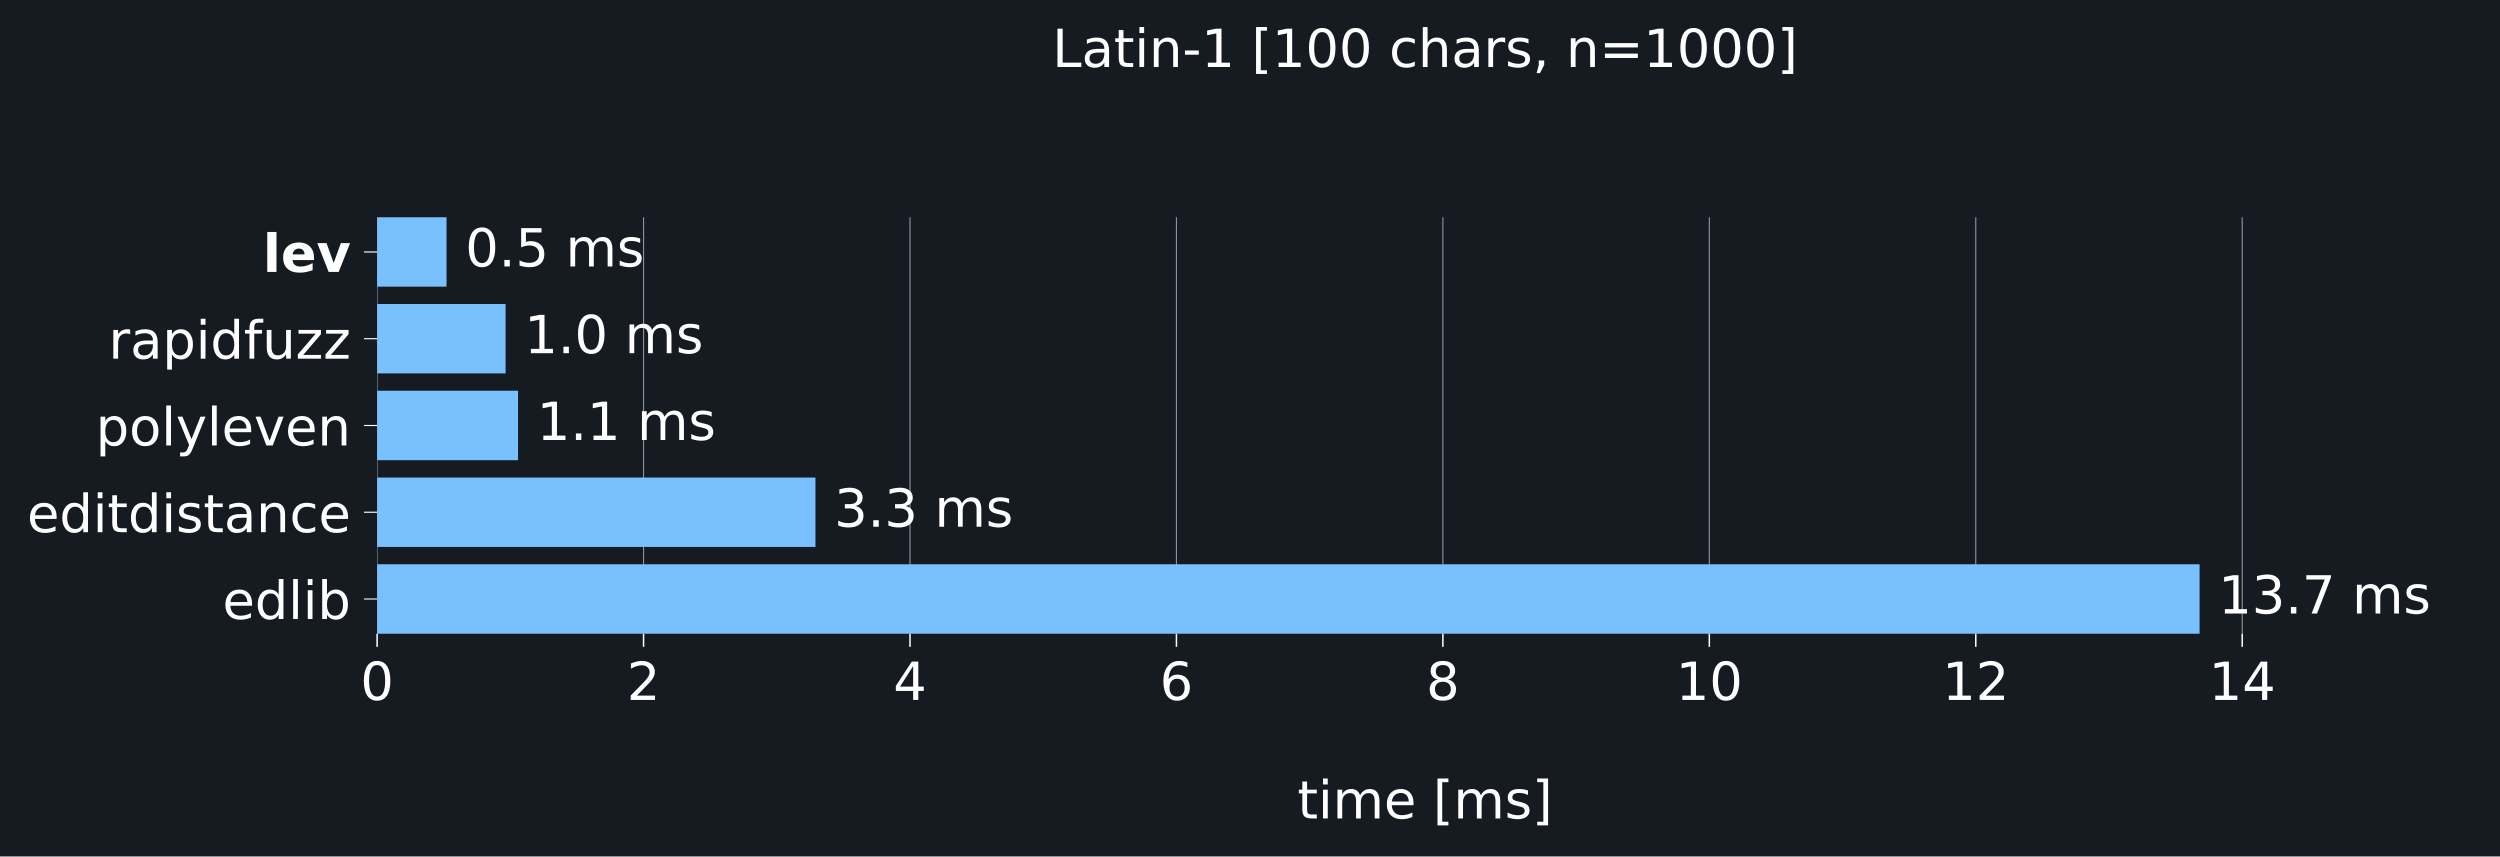
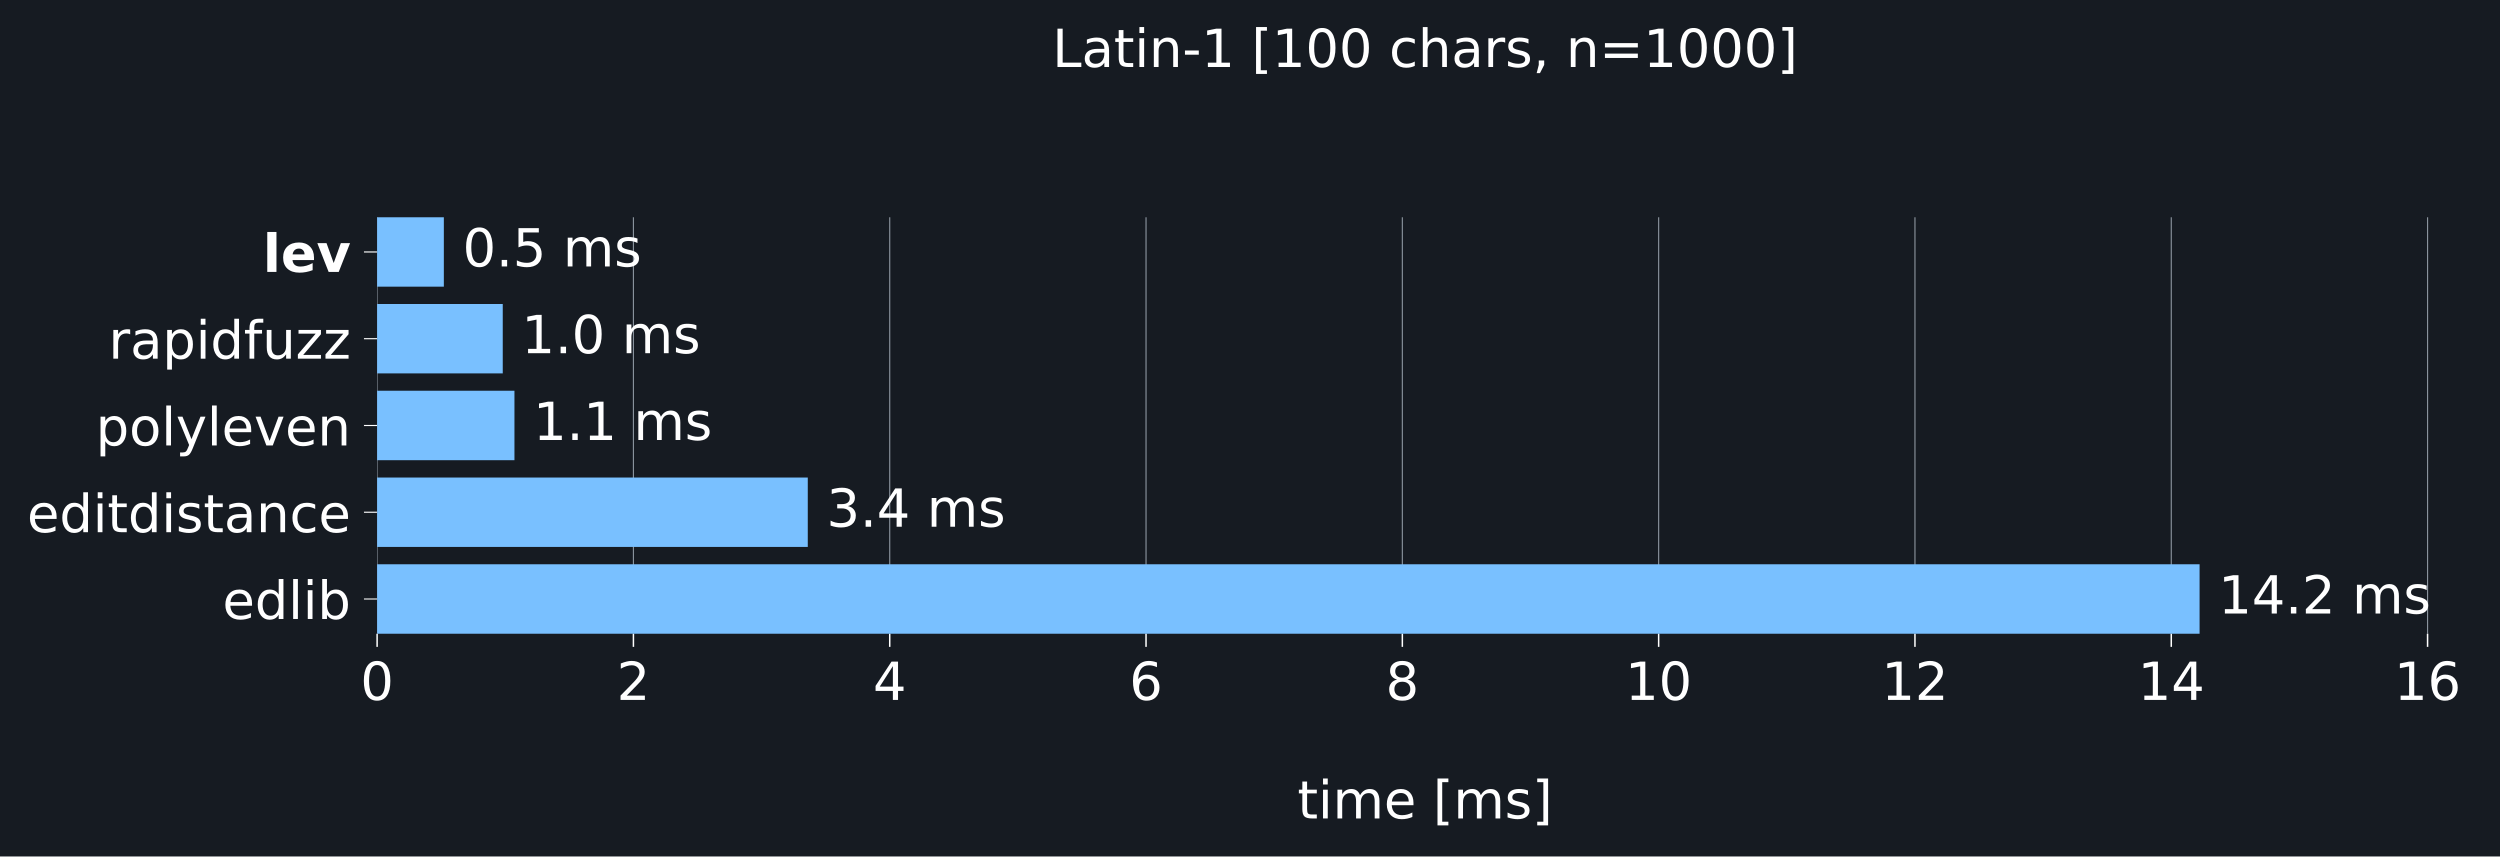
<svg xmlns="http://www.w3.org/2000/svg" xmlns:xlink="http://www.w3.org/1999/xlink" width="665.603pt" height="228.017pt" viewBox="0 0 665.603 228.017" version="1.1">
  <defs>
    <style type="text/css">*{stroke-linejoin: round; stroke-linecap: butt}</style>
  </defs>
  <g id="figure_1">
    <g id="patch_1">
      <path d="M 0 228.017 L 665.603 228.017 L 665.603 0 L 0 0 z " style="fill: #161b22" />
    </g>
    <g id="axes_1">
      <g id="patch_2">
        <path d="M 100.403 168.718 L 658.403 168.718 L 658.403 57.838 L 100.403 57.838 z " style="fill: #161b22" />
      </g>
      <g id="matplotlib.axis_1">
        <g id="xtick_1">
          <g id="line2d_1">
-             <path d="M 100.403 168.718 L 100.403 57.838 " clip-path="url(#pfae71fc69d)" style="fill: none; stroke: #8b949e; stroke-width: 0.3; stroke-linecap: square" />
+             <path d="M 100.403 168.718 L 100.403 57.838 " clip-path="url(#pf25f3cc713)" style="fill: none; stroke: #8b949e; stroke-width: 0.3; stroke-linecap: square" />
          </g>
          <g id="line2d_2">
            <defs>
-               <path id="me606b68a7f" d="M 0 0 L 0 3.5 " style="stroke: #ffffff; stroke-width: 0.4" />
+               <path id="m2eaf5f90ee" d="M 0 0 L 0 3.5 " style="stroke: #ffffff; stroke-width: 0.4" />
            </defs>
            <g>
-               <use xlink:href="#me606b68a7f" x="100.403" y="168.718" style="fill: #ffffff; stroke: #ffffff; stroke-width: 0.4" />
+               <use xlink:href="#m2eaf5f90ee" x="100.403" y="168.718" style="fill: #ffffff; stroke: #ffffff; stroke-width: 0.4" />
            </g>
          </g>
          <g id="text_1">
            <g style="fill: #ffffff" transform="translate(95.94906 186.3556) scale(0.14 -0.14)">
              <defs>
                <path id="DejaVuSans-30" d="M 2034 4250 Q 1547 4250 1301 3770 Q 1056 3291 1056 2328 Q 1056 1369 1301 889 Q 1547 409 2034 409 Q 2525 409 2770 889 Q 3016 1369 3016 2328 Q 3016 3291 2770 3770 Q 2525 4250 2034 4250 z M 2034 4750 Q 2819 4750 3233 4129 Q 3647 3509 3647 2328 Q 3647 1150 3233 529 Q 2819 -91 2034 -91 Q 1250 -91 836 529 Q 422 1150 422 2328 Q 422 3509 836 4129 Q 1250 4750 2034 4750 z " transform="scale(0.015625)" />
              </defs>
              <use xlink:href="#DejaVuSans-30" />
            </g>
          </g>
        </g>
        <g id="xtick_2">
          <g id="line2d_3">
-             <path d="M 171.341 168.718 L 171.341 57.838 " clip-path="url(#pfae71fc69d)" style="fill: none; stroke: #8b949e; stroke-width: 0.3; stroke-linecap: square" />
+             <path d="M 168.642 168.718 L 168.642 57.838 " clip-path="url(#pf25f3cc713)" style="fill: none; stroke: #8b949e; stroke-width: 0.3; stroke-linecap: square" />
          </g>
          <g id="line2d_4">
            <g>
-               <use xlink:href="#me606b68a7f" x="171.341" y="168.718" style="fill: #ffffff; stroke: #ffffff; stroke-width: 0.4" />
+               <use xlink:href="#m2eaf5f90ee" x="168.642" y="168.718" style="fill: #ffffff; stroke: #ffffff; stroke-width: 0.4" />
            </g>
          </g>
          <g id="text_2">
-             <g style="fill: #ffffff" transform="translate(166.8871 186.3556) scale(0.14 -0.14)">
+             <g style="fill: #ffffff" transform="translate(164.1886 186.3556) scale(0.14 -0.14)">
              <defs>
                <path id="DejaVuSans-32" d="M 1228 531 L 3431 531 L 3431 0 L 469 0 L 469 531 Q 828 903 1448 1529 Q 2069 2156 2228 2338 Q 2531 2678 2651 2914 Q 2772 3150 2772 3378 Q 2772 3750 2511 3984 Q 2250 4219 1831 4219 Q 1534 4219 1204 4116 Q 875 4013 500 3803 L 500 4441 Q 881 4594 1212 4672 Q 1544 4750 1819 4750 Q 2544 4750 2975 4387 Q 3406 4025 3406 3419 Q 3406 3131 3298 2873 Q 3191 2616 2906 2266 Q 2828 2175 2409 1742 Q 1991 1309 1228 531 z " transform="scale(0.015625)" />
              </defs>
              <use xlink:href="#DejaVuSans-32" />
            </g>
          </g>
        </g>
        <g id="xtick_3">
          <g id="line2d_5">
-             <path d="M 242.279 168.718 L 242.279 57.838 " clip-path="url(#pfae71fc69d)" style="fill: none; stroke: #8b949e; stroke-width: 0.3; stroke-linecap: square" />
+             <path d="M 236.882 168.718 L 236.882 57.838 " clip-path="url(#pf25f3cc713)" style="fill: none; stroke: #8b949e; stroke-width: 0.3; stroke-linecap: square" />
          </g>
          <g id="line2d_6">
            <g>
-               <use xlink:href="#me606b68a7f" x="242.279" y="168.718" style="fill: #ffffff; stroke: #ffffff; stroke-width: 0.4" />
+               <use xlink:href="#m2eaf5f90ee" x="236.882" y="168.718" style="fill: #ffffff; stroke: #ffffff; stroke-width: 0.4" />
            </g>
          </g>
          <g id="text_3">
-             <g style="fill: #ffffff" transform="translate(237.8251 186.3556) scale(0.14 -0.14)">
+             <g style="fill: #ffffff" transform="translate(232.4282 186.3556) scale(0.14 -0.14)">
              <defs>
                <path id="DejaVuSans-34" d="M 2419 4116 L 825 1625 L 2419 1625 L 2419 4116 z M 2253 4666 L 3047 4666 L 3047 1625 L 3713 1625 L 3713 1100 L 3047 1100 L 3047 0 L 2419 0 L 2419 1100 L 313 1100 L 313 1709 L 2253 4666 z " transform="scale(0.015625)" />
              </defs>
              <use xlink:href="#DejaVuSans-34" />
            </g>
          </g>
        </g>
        <g id="xtick_4">
          <g id="line2d_7">
-             <path d="M 313.217 168.718 L 313.217 57.838 " clip-path="url(#pfae71fc69d)" style="fill: none; stroke: #8b949e; stroke-width: 0.3; stroke-linecap: square" />
+             <path d="M 305.121 168.718 L 305.121 57.838 " clip-path="url(#pf25f3cc713)" style="fill: none; stroke: #8b949e; stroke-width: 0.3; stroke-linecap: square" />
          </g>
          <g id="line2d_8">
            <g>
-               <use xlink:href="#me606b68a7f" x="313.217" y="168.718" style="fill: #ffffff; stroke: #ffffff; stroke-width: 0.4" />
+               <use xlink:href="#m2eaf5f90ee" x="305.121" y="168.718" style="fill: #ffffff; stroke: #ffffff; stroke-width: 0.4" />
            </g>
          </g>
          <g id="text_4">
-             <g style="fill: #ffffff" transform="translate(308.7631 186.3556) scale(0.14 -0.14)">
+             <g style="fill: #ffffff" transform="translate(300.6677 186.3556) scale(0.14 -0.14)">
              <defs>
                <path id="DejaVuSans-36" d="M 2113 2584 Q 1688 2584 1439 2293 Q 1191 2003 1191 1497 Q 1191 994 1439 701 Q 1688 409 2113 409 Q 2538 409 2786 701 Q 3034 994 3034 1497 Q 3034 2003 2786 2293 Q 2538 2584 2113 2584 z M 3366 4563 L 3366 3988 Q 3128 4100 2886 4159 Q 2644 4219 2406 4219 Q 1781 4219 1451 3797 Q 1122 3375 1075 2522 Q 1259 2794 1537 2939 Q 1816 3084 2150 3084 Q 2853 3084 3261 2657 Q 3669 2231 3669 1497 Q 3669 778 3244 343 Q 2819 -91 2113 -91 Q 1303 -91 875 529 Q 447 1150 447 2328 Q 447 3434 972 4092 Q 1497 4750 2381 4750 Q 2619 4750 2861 4703 Q 3103 4656 3366 4563 z " transform="scale(0.015625)" />
              </defs>
              <use xlink:href="#DejaVuSans-36" />
            </g>
          </g>
        </g>
        <g id="xtick_5">
          <g id="line2d_9">
-             <path d="M 384.155 168.718 L 384.155 57.838 " clip-path="url(#pfae71fc69d)" style="fill: none; stroke: #8b949e; stroke-width: 0.3; stroke-linecap: square" />
+             <path d="M 373.361 168.718 L 373.361 57.838 " clip-path="url(#pf25f3cc713)" style="fill: none; stroke: #8b949e; stroke-width: 0.3; stroke-linecap: square" />
          </g>
          <g id="line2d_10">
            <g>
-               <use xlink:href="#me606b68a7f" x="384.155" y="168.718" style="fill: #ffffff; stroke: #ffffff; stroke-width: 0.4" />
+               <use xlink:href="#m2eaf5f90ee" x="373.361" y="168.718" style="fill: #ffffff; stroke: #ffffff; stroke-width: 0.4" />
            </g>
          </g>
          <g id="text_5">
-             <g style="fill: #ffffff" transform="translate(379.7011 186.3556) scale(0.14 -0.14)">
+             <g style="fill: #ffffff" transform="translate(368.9073 186.3556) scale(0.14 -0.14)">
              <defs>
                <path id="DejaVuSans-38" d="M 2034 2216 Q 1584 2216 1326 1975 Q 1069 1734 1069 1313 Q 1069 891 1326 650 Q 1584 409 2034 409 Q 2484 409 2743 651 Q 3003 894 3003 1313 Q 3003 1734 2745 1975 Q 2488 2216 2034 2216 z M 1403 2484 Q 997 2584 770 2862 Q 544 3141 544 3541 Q 544 4100 942 4425 Q 1341 4750 2034 4750 Q 2731 4750 3128 4425 Q 3525 4100 3525 3541 Q 3525 3141 3298 2862 Q 3072 2584 2669 2484 Q 3125 2378 3379 2068 Q 3634 1759 3634 1313 Q 3634 634 3220 271 Q 2806 -91 2034 -91 Q 1263 -91 848 271 Q 434 634 434 1313 Q 434 1759 690 2068 Q 947 2378 1403 2484 z M 1172 3481 Q 1172 3119 1398 2916 Q 1625 2713 2034 2713 Q 2441 2713 2670 2916 Q 2900 3119 2900 3481 Q 2900 3844 2670 4047 Q 2441 4250 2034 4250 Q 1625 4250 1398 4047 Q 1172 3844 1172 3481 z " transform="scale(0.015625)" />
              </defs>
              <use xlink:href="#DejaVuSans-38" />
            </g>
          </g>
        </g>
        <g id="xtick_6">
          <g id="line2d_11">
-             <path d="M 455.093 168.718 L 455.093 57.838 " clip-path="url(#pfae71fc69d)" style="fill: none; stroke: #8b949e; stroke-width: 0.3; stroke-linecap: square" />
+             <path d="M 441.601 168.718 L 441.601 57.838 " clip-path="url(#pf25f3cc713)" style="fill: none; stroke: #8b949e; stroke-width: 0.3; stroke-linecap: square" />
          </g>
          <g id="line2d_12">
            <g>
-               <use xlink:href="#me606b68a7f" x="455.093" y="168.718" style="fill: #ffffff; stroke: #ffffff; stroke-width: 0.4" />
+               <use xlink:href="#m2eaf5f90ee" x="441.601" y="168.718" style="fill: #ffffff; stroke: #ffffff; stroke-width: 0.4" />
            </g>
          </g>
          <g id="text_6">
-             <g style="fill: #ffffff" transform="translate(446.1853 186.3556) scale(0.14 -0.14)">
+             <g style="fill: #ffffff" transform="translate(432.6931 186.3556) scale(0.14 -0.14)">
              <defs>
                <path id="DejaVuSans-31" d="M 794 531 L 1825 531 L 1825 4091 L 703 3866 L 703 4441 L 1819 4666 L 2450 4666 L 2450 531 L 3481 531 L 3481 0 L 794 0 L 794 531 z " transform="scale(0.015625)" />
              </defs>
              <use xlink:href="#DejaVuSans-31" />
              <use xlink:href="#DejaVuSans-30" transform="translate(63.62305 0)" />
            </g>
          </g>
        </g>
        <g id="xtick_7">
          <g id="line2d_13">
-             <path d="M 526.031 168.718 L 526.031 57.838 " clip-path="url(#pfae71fc69d)" style="fill: none; stroke: #8b949e; stroke-width: 0.3; stroke-linecap: square" />
+             <path d="M 509.84 168.718 L 509.84 57.838 " clip-path="url(#pf25f3cc713)" style="fill: none; stroke: #8b949e; stroke-width: 0.3; stroke-linecap: square" />
          </g>
          <g id="line2d_14">
            <g>
-               <use xlink:href="#me606b68a7f" x="526.031" y="168.718" style="fill: #ffffff; stroke: #ffffff; stroke-width: 0.4" />
+               <use xlink:href="#m2eaf5f90ee" x="509.84" y="168.718" style="fill: #ffffff; stroke: #ffffff; stroke-width: 0.4" />
            </g>
          </g>
          <g id="text_7">
-             <g style="fill: #ffffff" transform="translate(517.1233 186.3556) scale(0.14 -0.14)">
+             <g style="fill: #ffffff" transform="translate(500.9327 186.3556) scale(0.14 -0.14)">
              <use xlink:href="#DejaVuSans-31" />
              <use xlink:href="#DejaVuSans-32" transform="translate(63.62305 0)" />
            </g>
          </g>
        </g>
        <g id="xtick_8">
          <g id="line2d_15">
-             <path d="M 596.969 168.718 L 596.969 57.838 " clip-path="url(#pfae71fc69d)" style="fill: none; stroke: #8b949e; stroke-width: 0.3; stroke-linecap: square" />
+             <path d="M 578.08 168.718 L 578.08 57.838 " clip-path="url(#pf25f3cc713)" style="fill: none; stroke: #8b949e; stroke-width: 0.3; stroke-linecap: square" />
          </g>
          <g id="line2d_16">
            <g>
-               <use xlink:href="#me606b68a7f" x="596.969" y="168.718" style="fill: #ffffff; stroke: #ffffff; stroke-width: 0.4" />
+               <use xlink:href="#m2eaf5f90ee" x="578.08" y="168.718" style="fill: #ffffff; stroke: #ffffff; stroke-width: 0.4" />
            </g>
          </g>
          <g id="text_8">
-             <g style="fill: #ffffff" transform="translate(588.0613 186.3556) scale(0.14 -0.14)">
+             <g style="fill: #ffffff" transform="translate(569.1722 186.3556) scale(0.14 -0.14)">
              <use xlink:href="#DejaVuSans-31" />
              <use xlink:href="#DejaVuSans-34" transform="translate(63.62305 0)" />
            </g>
          </g>
        </g>
-         <g id="text_9">
+         <g id="xtick_9">
+           <g id="line2d_17">
+             <path d="M 646.319 168.718 L 646.319 57.838 " clip-path="url(#pf25f3cc713)" style="fill: none; stroke: #8b949e; stroke-width: 0.3; stroke-linecap: square" />
+           </g>
+           <g id="line2d_18">
+             <g>
+               <use xlink:href="#m2eaf5f90ee" x="646.319" y="168.718" style="fill: #ffffff; stroke: #ffffff; stroke-width: 0.4" />
+             </g>
+           </g>
+           <g id="text_9">
+             <g style="fill: #ffffff" transform="translate(637.4118 186.3556) scale(0.14 -0.14)">
+               <use xlink:href="#DejaVuSans-31" />
+               <use xlink:href="#DejaVuSans-36" transform="translate(63.62305 0)" />
+             </g>
+           </g>
+         </g>
+         <g id="text_10">
          <g style="fill: #ffffff" transform="translate(345.4364 217.905) scale(0.14 -0.14)">
            <defs>
              <path id="DejaVuSans-74" d="M 1172 4494 L 1172 3500 L 2356 3500 L 2356 3053 L 1172 3053 L 1172 1153 Q 1172 725 1289 603 Q 1406 481 1766 481 L 2356 481 L 2356 0 L 1766 0 Q 1100 0 847 248 Q 594 497 594 1153 L 594 3053 L 172 3053 L 172 3500 L 594 3500 L 594 4494 L 1172 4494 z " transform="scale(0.015625)" />
              <path id="DejaVuSans-69" d="M 603 3500 L 1178 3500 L 1178 0 L 603 0 L 603 3500 z M 603 4863 L 1178 4863 L 1178 4134 L 603 4134 L 603 4863 z " transform="scale(0.015625)" />
              <path id="DejaVuSans-6d" d="M 3328 2828 Q 3544 3216 3844 3400 Q 4144 3584 4550 3584 Q 5097 3584 5394 3201 Q 5691 2819 5691 2113 L 5691 0 L 5113 0 L 5113 2094 Q 5113 2597 4934 2840 Q 4756 3084 4391 3084 Q 3944 3084 3684 2787 Q 3425 2491 3425 1978 L 3425 0 L 2847 0 L 2847 2094 Q 2847 2600 2669 2842 Q 2491 3084 2119 3084 Q 1678 3084 1418 2786 Q 1159 2488 1159 1978 L 1159 0 L 581 0 L 581 3500 L 1159 3500 L 1159 2956 Q 1356 3278 1631 3431 Q 1906 3584 2284 3584 Q 2666 3584 2933 3390 Q 3200 3197 3328 2828 z " transform="scale(0.015625)" />
              <path id="DejaVuSans-65" d="M 3597 1894 L 3597 1613 L 953 1613 Q 991 1019 1311 708 Q 1631 397 2203 397 Q 2534 397 2845 478 Q 3156 559 3463 722 L 3463 178 Q 3153 47 2828 -22 Q 2503 -91 2169 -91 Q 1331 -91 842 396 Q 353 884 353 1716 Q 353 2575 817 3079 Q 1281 3584 2069 3584 Q 2775 3584 3186 3129 Q 3597 2675 3597 1894 z M 3022 2063 Q 3016 2534 2758 2815 Q 2500 3097 2075 3097 Q 1594 3097 1305 2825 Q 1016 2553 972 2059 L 3022 2063 z " transform="scale(0.015625)" />
              <path id="DejaVuSans-20" transform="scale(0.015625)" />
              <path id="DejaVuSans-5b" d="M 550 4863 L 1875 4863 L 1875 4416 L 1125 4416 L 1125 -397 L 1875 -397 L 1875 -844 L 550 -844 L 550 4863 z " transform="scale(0.015625)" />
              <path id="DejaVuSans-73" d="M 2834 3397 L 2834 2853 Q 2591 2978 2328 3040 Q 2066 3103 1784 3103 Q 1356 3103 1142 2972 Q 928 2841 928 2578 Q 928 2378 1081 2264 Q 1234 2150 1697 2047 L 1894 2003 Q 2506 1872 2764 1633 Q 3022 1394 3022 966 Q 3022 478 2636 193 Q 2250 -91 1575 -91 Q 1294 -91 989 -36 Q 684 19 347 128 L 347 722 Q 666 556 975 473 Q 1284 391 1588 391 Q 1994 391 2212 530 Q 2431 669 2431 922 Q 2431 1156 2273 1281 Q 2116 1406 1581 1522 L 1381 1569 Q 847 1681 609 1914 Q 372 2147 372 2553 Q 372 3047 722 3315 Q 1072 3584 1716 3584 Q 2034 3584 2315 3537 Q 2597 3491 2834 3397 z " transform="scale(0.015625)" />
              <path id="DejaVuSans-5d" d="M 1947 4863 L 1947 -844 L 622 -844 L 622 -397 L 1369 -397 L 1369 4416 L 622 4416 L 622 4863 L 1947 4863 z " transform="scale(0.015625)" />
            </defs>
            <use xlink:href="#DejaVuSans-74" />
            <use xlink:href="#DejaVuSans-69" transform="translate(39.20898 0)" />
            <use xlink:href="#DejaVuSans-6d" transform="translate(66.99219 0)" />
            <use xlink:href="#DejaVuSans-65" transform="translate(164.4043 0)" />
            <use xlink:href="#DejaVuSans-20" transform="translate(225.9277 0)" />
            <use xlink:href="#DejaVuSans-5b" transform="translate(257.7148 0)" />
            <use xlink:href="#DejaVuSans-6d" transform="translate(296.7285 0)" />
            <use xlink:href="#DejaVuSans-73" transform="translate(394.1406 0)" />
            <use xlink:href="#DejaVuSans-5d" transform="translate(446.2402 0)" />
          </g>
        </g>
      </g>
      <g id="matplotlib.axis_2">
        <g id="ytick_1">
-           <g id="line2d_17">
+           <g id="line2d_19">
            <defs>
-               <path id="m531c59eed4" d="M 0 0 L -3.5 0 " style="stroke: #ffffff; stroke-width: 0.3" />
+               <path id="m456b2b59a3" d="M 0 0 L -3.5 0 " style="stroke: #ffffff; stroke-width: 0.3" />
            </defs>
            <g>
-               <use xlink:href="#m531c59eed4" x="100.403" y="159.478" style="fill: #ffffff; stroke: #ffffff; stroke-width: 0.3" />
-             </g>
-           </g>
-           <g id="text_10">
+               <use xlink:href="#m456b2b59a3" x="100.403" y="159.478" style="fill: #ffffff; stroke: #ffffff; stroke-width: 0.3" />
+             </g>
+           </g>
+           <g id="text_11">
            <g style="fill: #ffffff" transform="translate(59.23406 164.7967) scale(0.14 -0.14)">
              <defs>
                <path id="DejaVuSans-64" d="M 2906 2969 L 2906 4863 L 3481 4863 L 3481 0 L 2906 0 L 2906 525 Q 2725 213 2448 61 Q 2172 -91 1784 -91 Q 1150 -91 751 415 Q 353 922 353 1747 Q 353 2572 751 3078 Q 1150 3584 1784 3584 Q 2172 3584 2448 3432 Q 2725 3281 2906 2969 z M 947 1747 Q 947 1113 1208 752 Q 1469 391 1925 391 Q 2381 391 2643 752 Q 2906 1113 2906 1747 Q 2906 2381 2643 2742 Q 2381 3103 1925 3103 Q 1469 3103 1208 2742 Q 947 2381 947 1747 z " transform="scale(0.015625)" />
                <path id="DejaVuSans-6c" d="M 603 4863 L 1178 4863 L 1178 0 L 603 0 L 603 4863 z " transform="scale(0.015625)" />
                <path id="DejaVuSans-62" d="M 3116 1747 Q 3116 2381 2855 2742 Q 2594 3103 2138 3103 Q 1681 3103 1420 2742 Q 1159 2381 1159 1747 Q 1159 1113 1420 752 Q 1681 391 2138 391 Q 2594 391 2855 752 Q 3116 1113 3116 1747 z M 1159 2969 Q 1341 3281 1617 3432 Q 1894 3584 2278 3584 Q 2916 3584 3314 3078 Q 3713 2572 3713 1747 Q 3713 922 3314 415 Q 2916 -91 2278 -91 Q 1894 -91 1617 61 Q 1341 213 1159 525 L 1159 0 L 581 0 L 581 4863 L 1159 4863 L 1159 2969 z " transform="scale(0.015625)" />
              </defs>
              <use xlink:href="#DejaVuSans-65" />
              <use xlink:href="#DejaVuSans-64" transform="translate(61.52344 0)" />
              <use xlink:href="#DejaVuSans-6c" transform="translate(125 0)" />
              <use xlink:href="#DejaVuSans-69" transform="translate(152.7832 0)" />
              <use xlink:href="#DejaVuSans-62" transform="translate(180.5664 0)" />
            </g>
          </g>
        </g>
        <g id="ytick_2">
-           <g id="line2d_18">
-             <g>
-               <use xlink:href="#m531c59eed4" x="100.403" y="136.378" style="fill: #ffffff; stroke: #ffffff; stroke-width: 0.3" />
-             </g>
-           </g>
-           <g id="text_11">
+           <g id="line2d_20">
+             <g>
+               <use xlink:href="#m456b2b59a3" x="100.403" y="136.378" style="fill: #ffffff; stroke: #ffffff; stroke-width: 0.3" />
+             </g>
+           </g>
+           <g id="text_12">
            <g style="fill: #ffffff" transform="translate(7.2 141.6967) scale(0.14 -0.14)">
              <defs>
                <path id="DejaVuSans-61" d="M 2194 1759 Q 1497 1759 1228 1600 Q 959 1441 959 1056 Q 959 750 1161 570 Q 1363 391 1709 391 Q 2188 391 2477 730 Q 2766 1069 2766 1631 L 2766 1759 L 2194 1759 z M 3341 1997 L 3341 0 L 2766 0 L 2766 531 Q 2569 213 2275 61 Q 1981 -91 1556 -91 Q 1019 -91 701 211 Q 384 513 384 1019 Q 384 1609 779 1909 Q 1175 2209 1959 2209 L 2766 2209 L 2766 2266 Q 2766 2663 2505 2880 Q 2244 3097 1772 3097 Q 1472 3097 1187 3025 Q 903 2953 641 2809 L 641 3341 Q 956 3463 1253 3523 Q 1550 3584 1831 3584 Q 2591 3584 2966 3190 Q 3341 2797 3341 1997 z " transform="scale(0.015625)" />
                <path id="DejaVuSans-6e" d="M 3513 2113 L 3513 0 L 2938 0 L 2938 2094 Q 2938 2591 2744 2837 Q 2550 3084 2163 3084 Q 1697 3084 1428 2787 Q 1159 2491 1159 1978 L 1159 0 L 581 0 L 581 3500 L 1159 3500 L 1159 2956 Q 1366 3272 1645 3428 Q 1925 3584 2291 3584 Q 2894 3584 3203 3211 Q 3513 2838 3513 2113 z " transform="scale(0.015625)" />
                <path id="DejaVuSans-63" d="M 3122 3366 L 3122 2828 Q 2878 2963 2633 3030 Q 2388 3097 2138 3097 Q 1578 3097 1268 2742 Q 959 2388 959 1747 Q 959 1106 1268 751 Q 1578 397 2138 397 Q 2388 397 2633 464 Q 2878 531 3122 666 L 3122 134 Q 2881 22 2623 -34 Q 2366 -91 2075 -91 Q 1284 -91 818 406 Q 353 903 353 1747 Q 353 2603 823 3093 Q 1294 3584 2113 3584 Q 2378 3584 2631 3529 Q 2884 3475 3122 3366 z " transform="scale(0.015625)" />
              </defs>
              <use xlink:href="#DejaVuSans-65" />
              <use xlink:href="#DejaVuSans-64" transform="translate(61.52344 0)" />
              <use xlink:href="#DejaVuSans-69" transform="translate(125 0)" />
              <use xlink:href="#DejaVuSans-74" transform="translate(152.7832 0)" />
              <use xlink:href="#DejaVuSans-64" transform="translate(191.9922 0)" />
              <use xlink:href="#DejaVuSans-69" transform="translate(255.4688 0)" />
              <use xlink:href="#DejaVuSans-73" transform="translate(283.252 0)" />
              <use xlink:href="#DejaVuSans-74" transform="translate(335.3516 0)" />
              <use xlink:href="#DejaVuSans-61" transform="translate(374.5605 0)" />
              <use xlink:href="#DejaVuSans-6e" transform="translate(435.8398 0)" />
              <use xlink:href="#DejaVuSans-63" transform="translate(499.2188 0)" />
              <use xlink:href="#DejaVuSans-65" transform="translate(554.1992 0)" />
            </g>
          </g>
        </g>
        <g id="ytick_3">
-           <g id="line2d_19">
-             <g>
-               <use xlink:href="#m531c59eed4" x="100.403" y="113.278" style="fill: #ffffff; stroke: #ffffff; stroke-width: 0.3" />
-             </g>
-           </g>
-           <g id="text_12">
+           <g id="line2d_21">
+             <g>
+               <use xlink:href="#m456b2b59a3" x="100.403" y="113.278" style="fill: #ffffff; stroke: #ffffff; stroke-width: 0.3" />
+             </g>
+           </g>
+           <g id="text_13">
            <g style="fill: #ffffff" transform="translate(25.49625 118.5967) scale(0.14 -0.14)">
              <defs>
                <path id="DejaVuSans-70" d="M 1159 525 L 1159 -1331 L 581 -1331 L 581 3500 L 1159 3500 L 1159 2969 Q 1341 3281 1617 3432 Q 1894 3584 2278 3584 Q 2916 3584 3314 3078 Q 3713 2572 3713 1747 Q 3713 922 3314 415 Q 2916 -91 2278 -91 Q 1894 -91 1617 61 Q 1341 213 1159 525 z M 3116 1747 Q 3116 2381 2855 2742 Q 2594 3103 2138 3103 Q 1681 3103 1420 2742 Q 1159 2381 1159 1747 Q 1159 1113 1420 752 Q 1681 391 2138 391 Q 2594 391 2855 752 Q 3116 1113 3116 1747 z " transform="scale(0.015625)" />
                <path id="DejaVuSans-6f" d="M 1959 3097 Q 1497 3097 1228 2736 Q 959 2375 959 1747 Q 959 1119 1226 758 Q 1494 397 1959 397 Q 2419 397 2687 759 Q 2956 1122 2956 1747 Q 2956 2369 2687 2733 Q 2419 3097 1959 3097 z M 1959 3584 Q 2709 3584 3137 3096 Q 3566 2609 3566 1747 Q 3566 888 3137 398 Q 2709 -91 1959 -91 Q 1206 -91 779 398 Q 353 888 353 1747 Q 353 2609 779 3096 Q 1206 3584 1959 3584 z " transform="scale(0.015625)" />
                <path id="DejaVuSans-79" d="M 2059 -325 Q 1816 -950 1584 -1140 Q 1353 -1331 966 -1331 L 506 -1331 L 506 -850 L 844 -850 Q 1081 -850 1212 -737 Q 1344 -625 1503 -206 L 1606 56 L 191 3500 L 800 3500 L 1894 763 L 2988 3500 L 3597 3500 L 2059 -325 z " transform="scale(0.015625)" />
                <path id="DejaVuSans-76" d="M 191 3500 L 800 3500 L 1894 563 L 2988 3500 L 3597 3500 L 2284 0 L 1503 0 L 191 3500 z " transform="scale(0.015625)" />
              </defs>
              <use xlink:href="#DejaVuSans-70" />
              <use xlink:href="#DejaVuSans-6f" transform="translate(63.47656 0)" />
              <use xlink:href="#DejaVuSans-6c" transform="translate(124.6582 0)" />
              <use xlink:href="#DejaVuSans-79" transform="translate(152.4414 0)" />
              <use xlink:href="#DejaVuSans-6c" transform="translate(211.6211 0)" />
              <use xlink:href="#DejaVuSans-65" transform="translate(239.4043 0)" />
              <use xlink:href="#DejaVuSans-76" transform="translate(300.9277 0)" />
              <use xlink:href="#DejaVuSans-65" transform="translate(360.1074 0)" />
              <use xlink:href="#DejaVuSans-6e" transform="translate(421.6309 0)" />
            </g>
          </g>
        </g>
        <g id="ytick_4">
-           <g id="line2d_20">
-             <g>
-               <use xlink:href="#m531c59eed4" x="100.403" y="90.178" style="fill: #ffffff; stroke: #ffffff; stroke-width: 0.3" />
-             </g>
-           </g>
-           <g id="text_13">
+           <g id="line2d_22">
+             <g>
+               <use xlink:href="#m456b2b59a3" x="100.403" y="90.178" style="fill: #ffffff; stroke: #ffffff; stroke-width: 0.3" />
+             </g>
+           </g>
+           <g id="text_14">
            <g style="fill: #ffffff" transform="translate(28.90656 95.49672) scale(0.14 -0.14)">
              <defs>
                <path id="DejaVuSans-72" d="M 2631 2963 Q 2534 3019 2420 3045 Q 2306 3072 2169 3072 Q 1681 3072 1420 2755 Q 1159 2438 1159 1844 L 1159 0 L 581 0 L 581 3500 L 1159 3500 L 1159 2956 Q 1341 3275 1631 3429 Q 1922 3584 2338 3584 Q 2397 3584 2469 3576 Q 2541 3569 2628 3553 L 2631 2963 z " transform="scale(0.015625)" />
                <path id="DejaVuSans-66" d="M 2375 4863 L 2375 4384 L 1825 4384 Q 1516 4384 1395 4259 Q 1275 4134 1275 3809 L 1275 3500 L 2222 3500 L 2222 3053 L 1275 3053 L 1275 0 L 697 0 L 697 3053 L 147 3053 L 147 3500 L 697 3500 L 697 3744 Q 697 4328 969 4595 Q 1241 4863 1831 4863 L 2375 4863 z " transform="scale(0.015625)" />
                <path id="DejaVuSans-75" d="M 544 1381 L 544 3500 L 1119 3500 L 1119 1403 Q 1119 906 1312 657 Q 1506 409 1894 409 Q 2359 409 2629 706 Q 2900 1003 2900 1516 L 2900 3500 L 3475 3500 L 3475 0 L 2900 0 L 2900 538 Q 2691 219 2414 64 Q 2138 -91 1772 -91 Q 1169 -91 856 284 Q 544 659 544 1381 z M 1991 3584 L 1991 3584 z " transform="scale(0.015625)" />
                <path id="DejaVuSans-7a" d="M 353 3500 L 3084 3500 L 3084 2975 L 922 459 L 3084 459 L 3084 0 L 275 0 L 275 525 L 2438 3041 L 353 3041 L 353 3500 z " transform="scale(0.015625)" />
              </defs>
              <use xlink:href="#DejaVuSans-72" />
              <use xlink:href="#DejaVuSans-61" transform="translate(41.11328 0)" />
              <use xlink:href="#DejaVuSans-70" transform="translate(102.3926 0)" />
              <use xlink:href="#DejaVuSans-69" transform="translate(165.8691 0)" />
              <use xlink:href="#DejaVuSans-64" transform="translate(193.6523 0)" />
              <use xlink:href="#DejaVuSans-66" transform="translate(257.1289 0)" />
              <use xlink:href="#DejaVuSans-75" transform="translate(292.334 0)" />
              <use xlink:href="#DejaVuSans-7a" transform="translate(355.7129 0)" />
              <use xlink:href="#DejaVuSans-7a" transform="translate(408.2031 0)" />
            </g>
          </g>
        </g>
        <g id="ytick_5">
-           <g id="line2d_21">
-             <g>
-               <use xlink:href="#m531c59eed4" x="100.403" y="67.078" style="fill: #ffffff; stroke: #ffffff; stroke-width: 0.3" />
-             </g>
-           </g>
-           <g id="text_14">
+           <g id="line2d_23">
+             <g>
+               <use xlink:href="#m456b2b59a3" x="100.403" y="67.078" style="fill: #ffffff; stroke: #ffffff; stroke-width: 0.3" />
+             </g>
+           </g>
+           <g id="text_15">
            <g style="fill: #ffffff" transform="translate(69.98125 72.39672) scale(0.14 -0.14)">
              <defs>
                <path id="DejaVuSans-Bold-6c" d="M 538 4863 L 1656 4863 L 1656 0 L 538 0 L 538 4863 z " transform="scale(0.015625)" />
                <path id="DejaVuSans-Bold-65" d="M 4031 1759 L 4031 1441 L 1416 1441 Q 1456 1047 1700 850 Q 1944 653 2381 653 Q 2734 653 3104 758 Q 3475 863 3866 1075 L 3866 213 Q 3469 63 3072 -14 Q 2675 -91 2278 -91 Q 1328 -91 801 392 Q 275 875 275 1747 Q 275 2603 792 3093 Q 1309 3584 2216 3584 Q 3041 3584 3536 3087 Q 4031 2591 4031 1759 z M 2881 2131 Q 2881 2450 2695 2645 Q 2509 2841 2209 2841 Q 1884 2841 1681 2658 Q 1478 2475 1428 2131 L 2881 2131 z " transform="scale(0.015625)" />
                <path id="DejaVuSans-Bold-76" d="M 97 3500 L 1216 3500 L 2088 1081 L 2956 3500 L 4078 3500 L 2700 0 L 1472 0 L 97 3500 z " transform="scale(0.015625)" />
              </defs>
              <use xlink:href="#DejaVuSans-Bold-6c" />
              <use xlink:href="#DejaVuSans-Bold-65" transform="translate(34.27734 0)" />
              <use xlink:href="#DejaVuSans-Bold-76" transform="translate(102.0996 0)" />
            </g>
          </g>
        </g>
      </g>
      <g id="patch_3">
-         <path d="M 100.403 168.718 L 585.62 168.718 L 585.62 150.238 L 100.403 150.238 z " clip-path="url(#pfae71fc69d)" style="fill: #79c0ff" />
+         <path d="M 100.403 168.718 L 585.62 168.718 L 585.62 150.238 L 100.403 150.238 z " clip-path="url(#pf25f3cc713)" style="fill: #79c0ff" />
      </g>
      <g id="patch_4">
-         <path d="M 100.403 145.618 L 217.108 145.618 L 217.108 127.138 L 100.403 127.138 z " clip-path="url(#pfae71fc69d)" style="fill: #79c0ff" />
+         <path d="M 100.403 145.618 L 215.065 145.618 L 215.065 127.138 L 100.403 127.138 z " clip-path="url(#pf25f3cc713)" style="fill: #79c0ff" />
      </g>
      <g id="patch_5">
-         <path d="M 100.403 122.518 L 137.926 122.518 L 137.926 104.038 L 100.403 104.038 z " clip-path="url(#pfae71fc69d)" style="fill: #79c0ff" />
+         <path d="M 100.403 122.518 L 136.968 122.518 L 136.968 104.038 L 100.403 104.038 z " clip-path="url(#pf25f3cc713)" style="fill: #79c0ff" />
      </g>
      <g id="patch_6">
-         <path d="M 100.403 99.418 L 134.611 99.418 L 134.611 80.938 L 100.403 80.938 z " clip-path="url(#pfae71fc69d)" style="fill: #79c0ff" />
+         <path d="M 100.403 99.418 L 133.854 99.418 L 133.854 80.938 L 100.403 80.938 z " clip-path="url(#pf25f3cc713)" style="fill: #79c0ff" />
      </g>
      <g id="patch_7">
-         <path d="M 100.403 76.318 L 118.884 76.318 L 118.884 57.838 L 100.403 57.838 z " clip-path="url(#pfae71fc69d)" style="fill: #79c0ff" />
-       </g>
-       <g id="text_15">
+         <path d="M 100.403 76.318 L 118.171 76.318 L 118.171 57.838 L 100.403 57.838 z " clip-path="url(#pf25f3cc713)" style="fill: #79c0ff" />
+       </g>
+       <g id="text_16">
        <g style="fill: #ffffff" transform="translate(590.6202 163.3409) scale(0.14 -0.14)">
          <defs>
-             <path id="DejaVuSans-33" d="M 2597 2516 Q 3050 2419 3304 2112 Q 3559 1806 3559 1356 Q 3559 666 3084 287 Q 2609 -91 1734 -91 Q 1441 -91 1130 -33 Q 819 25 488 141 L 488 750 Q 750 597 1062 519 Q 1375 441 1716 441 Q 2309 441 2620 675 Q 2931 909 2931 1356 Q 2931 1769 2642 2001 Q 2353 2234 1838 2234 L 1294 2234 L 1294 2753 L 1863 2753 Q 2328 2753 2575 2939 Q 2822 3125 2822 3475 Q 2822 3834 2567 4026 Q 2313 4219 1838 4219 Q 1578 4219 1281 4162 Q 984 4106 628 3988 L 628 4550 Q 988 4650 1302 4700 Q 1616 4750 1894 4750 Q 2613 4750 3031 4423 Q 3450 4097 3450 3541 Q 3450 3153 3228 2886 Q 3006 2619 2597 2516 z " transform="scale(0.015625)" />
            <path id="DejaVuSans-2e" d="M 684 794 L 1344 794 L 1344 0 L 684 0 L 684 794 z " transform="scale(0.015625)" />
-             <path id="DejaVuSans-37" d="M 525 4666 L 3525 4666 L 3525 4397 L 1831 0 L 1172 0 L 2766 4134 L 525 4134 L 525 4666 z " transform="scale(0.015625)" />
          </defs>
          <use xlink:href="#DejaVuSans-31" />
-           <use xlink:href="#DejaVuSans-33" transform="translate(63.62305 0)" />
+           <use xlink:href="#DejaVuSans-34" transform="translate(63.62305 0)" />
          <use xlink:href="#DejaVuSans-2e" transform="translate(127.2461 0)" />
-           <use xlink:href="#DejaVuSans-37" transform="translate(159.0332 0)" />
+           <use xlink:href="#DejaVuSans-32" transform="translate(159.0332 0)" />
          <use xlink:href="#DejaVuSans-20" transform="translate(222.6562 0)" />
          <use xlink:href="#DejaVuSans-6d" transform="translate(254.4434 0)" />
          <use xlink:href="#DejaVuSans-73" transform="translate(351.8555 0)" />
        </g>
      </g>
-       <g id="text_16">
-         <g style="fill: #ffffff" transform="translate(222.1076 140.2409) scale(0.14 -0.14)">
+       <g id="text_17">
+         <g style="fill: #ffffff" transform="translate(220.0652 140.2409) scale(0.14 -0.14)">
+           <defs>
+             <path id="DejaVuSans-33" d="M 2597 2516 Q 3050 2419 3304 2112 Q 3559 1806 3559 1356 Q 3559 666 3084 287 Q 2609 -91 1734 -91 Q 1441 -91 1130 -33 Q 819 25 488 141 L 488 750 Q 750 597 1062 519 Q 1375 441 1716 441 Q 2309 441 2620 675 Q 2931 909 2931 1356 Q 2931 1769 2642 2001 Q 2353 2234 1838 2234 L 1294 2234 L 1294 2753 L 1863 2753 Q 2328 2753 2575 2939 Q 2822 3125 2822 3475 Q 2822 3834 2567 4026 Q 2313 4219 1838 4219 Q 1578 4219 1281 4162 Q 984 4106 628 3988 L 628 4550 Q 988 4650 1302 4700 Q 1616 4750 1894 4750 Q 2613 4750 3031 4423 Q 3450 4097 3450 3541 Q 3450 3153 3228 2886 Q 3006 2619 2597 2516 z " transform="scale(0.015625)" />
+           </defs>
          <use xlink:href="#DejaVuSans-33" />
          <use xlink:href="#DejaVuSans-2e" transform="translate(63.62305 0)" />
-           <use xlink:href="#DejaVuSans-33" transform="translate(95.41016 0)" />
+           <use xlink:href="#DejaVuSans-34" transform="translate(95.41016 0)" />
          <use xlink:href="#DejaVuSans-20" transform="translate(159.0332 0)" />
          <use xlink:href="#DejaVuSans-6d" transform="translate(190.8203 0)" />
          <use xlink:href="#DejaVuSans-73" transform="translate(288.2324 0)" />
        </g>
      </g>
-       <g id="text_17">
-         <g style="fill: #ffffff" transform="translate(142.926 117.1409) scale(0.14 -0.14)">
+       <g id="text_18">
+         <g style="fill: #ffffff" transform="translate(141.9678 117.1409) scale(0.14 -0.14)">
          <use xlink:href="#DejaVuSans-31" />
          <use xlink:href="#DejaVuSans-2e" transform="translate(63.62305 0)" />
          <use xlink:href="#DejaVuSans-31" transform="translate(95.41016 0)" />
          <use xlink:href="#DejaVuSans-20" transform="translate(159.0332 0)" />
          <use xlink:href="#DejaVuSans-6d" transform="translate(190.8203 0)" />
          <use xlink:href="#DejaVuSans-73" transform="translate(288.2324 0)" />
        </g>
      </g>
-       <g id="text_18">
-         <g style="fill: #ffffff" transform="translate(139.6112 94.04094) scale(0.14 -0.14)">
+       <g id="text_19">
+         <g style="fill: #ffffff" transform="translate(138.8544 94.04094) scale(0.14 -0.14)">
          <use xlink:href="#DejaVuSans-31" />
          <use xlink:href="#DejaVuSans-2e" transform="translate(63.62305 0)" />
          <use xlink:href="#DejaVuSans-30" transform="translate(95.41016 0)" />
          <use xlink:href="#DejaVuSans-20" transform="translate(159.0332 0)" />
          <use xlink:href="#DejaVuSans-6d" transform="translate(190.8203 0)" />
          <use xlink:href="#DejaVuSans-73" transform="translate(288.2324 0)" />
        </g>
      </g>
-       <g id="text_19">
-         <g style="fill: #ffffff" transform="translate(123.8837 70.94094) scale(0.14 -0.14)">
+       <g id="text_20">
+         <g style="fill: #ffffff" transform="translate(123.1707 70.94094) scale(0.14 -0.14)">
          <defs>
            <path id="DejaVuSans-35" d="M 691 4666 L 3169 4666 L 3169 4134 L 1269 4134 L 1269 2991 Q 1406 3038 1543 3061 Q 1681 3084 1819 3084 Q 2600 3084 3056 2656 Q 3513 2228 3513 1497 Q 3513 744 3044 326 Q 2575 -91 1722 -91 Q 1428 -91 1123 -41 Q 819 9 494 109 L 494 744 Q 775 591 1075 516 Q 1375 441 1709 441 Q 2250 441 2565 725 Q 2881 1009 2881 1497 Q 2881 1984 2565 2268 Q 2250 2553 1709 2553 Q 1456 2553 1204 2497 Q 953 2441 691 2322 L 691 4666 z " transform="scale(0.015625)" />
          </defs>
          <use xlink:href="#DejaVuSans-30" />
          <use xlink:href="#DejaVuSans-2e" transform="translate(63.62305 0)" />
          <use xlink:href="#DejaVuSans-35" transform="translate(95.41016 0)" />
          <use xlink:href="#DejaVuSans-20" transform="translate(159.0332 0)" />
          <use xlink:href="#DejaVuSans-6d" transform="translate(190.8203 0)" />
          <use xlink:href="#DejaVuSans-73" transform="translate(288.2324 0)" />
        </g>
      </g>
-       <g id="text_20">
+       <g id="text_21">
        <g style="fill: #ffffff" transform="translate(280.1702 17.83781) scale(0.14 -0.14)">
          <defs>
            <path id="DejaVuSans-4c" d="M 628 4666 L 1259 4666 L 1259 531 L 3531 531 L 3531 0 L 628 0 L 628 4666 z " transform="scale(0.015625)" />
            <path id="DejaVuSans-2d" d="M 313 2009 L 1997 2009 L 1997 1497 L 313 1497 L 313 2009 z " transform="scale(0.015625)" />
            <path id="DejaVuSans-68" d="M 3513 2113 L 3513 0 L 2938 0 L 2938 2094 Q 2938 2591 2744 2837 Q 2550 3084 2163 3084 Q 1697 3084 1428 2787 Q 1159 2491 1159 1978 L 1159 0 L 581 0 L 581 4863 L 1159 4863 L 1159 2956 Q 1366 3272 1645 3428 Q 1925 3584 2291 3584 Q 2894 3584 3203 3211 Q 3513 2838 3513 2113 z " transform="scale(0.015625)" />
            <path id="DejaVuSans-2c" d="M 750 794 L 1409 794 L 1409 256 L 897 -744 L 494 -744 L 750 256 L 750 794 z " transform="scale(0.015625)" />
            <path id="DejaVuSans-3d" d="M 678 2906 L 4684 2906 L 4684 2381 L 678 2381 L 678 2906 z M 678 1631 L 4684 1631 L 4684 1100 L 678 1100 L 678 1631 z " transform="scale(0.015625)" />
          </defs>
          <use xlink:href="#DejaVuSans-4c" />
          <use xlink:href="#DejaVuSans-61" transform="translate(55.71289 0)" />
          <use xlink:href="#DejaVuSans-74" transform="translate(116.9922 0)" />
          <use xlink:href="#DejaVuSans-69" transform="translate(156.2012 0)" />
          <use xlink:href="#DejaVuSans-6e" transform="translate(183.9844 0)" />
          <use xlink:href="#DejaVuSans-2d" transform="translate(247.3633 0)" />
          <use xlink:href="#DejaVuSans-31" transform="translate(283.4473 0)" />
          <use xlink:href="#DejaVuSans-20" transform="translate(347.0703 0)" />
          <use xlink:href="#DejaVuSans-5b" transform="translate(378.8574 0)" />
          <use xlink:href="#DejaVuSans-31" transform="translate(417.8711 0)" />
          <use xlink:href="#DejaVuSans-30" transform="translate(481.4941 0)" />
          <use xlink:href="#DejaVuSans-30" transform="translate(545.1172 0)" />
          <use xlink:href="#DejaVuSans-20" transform="translate(608.7402 0)" />
          <use xlink:href="#DejaVuSans-63" transform="translate(640.5273 0)" />
          <use xlink:href="#DejaVuSans-68" transform="translate(695.5078 0)" />
          <use xlink:href="#DejaVuSans-61" transform="translate(758.8867 0)" />
          <use xlink:href="#DejaVuSans-72" transform="translate(820.166 0)" />
          <use xlink:href="#DejaVuSans-73" transform="translate(861.2793 0)" />
          <use xlink:href="#DejaVuSans-2c" transform="translate(913.3789 0)" />
          <use xlink:href="#DejaVuSans-20" transform="translate(945.166 0)" />
          <use xlink:href="#DejaVuSans-6e" transform="translate(976.9531 0)" />
          <use xlink:href="#DejaVuSans-3d" transform="translate(1040.332 0)" />
          <use xlink:href="#DejaVuSans-31" transform="translate(1124.121 0)" />
          <use xlink:href="#DejaVuSans-30" transform="translate(1187.744 0)" />
          <use xlink:href="#DejaVuSans-30" transform="translate(1251.367 0)" />
          <use xlink:href="#DejaVuSans-30" transform="translate(1314.99 0)" />
          <use xlink:href="#DejaVuSans-5d" transform="translate(1378.613 0)" />
        </g>
      </g>
    </g>
  </g>
  <defs>
-     <clipPath id="pfae71fc69d">
+     <clipPath id="pf25f3cc713">
      <rect x="100.403" y="57.838" width="558" height="110.88" />
    </clipPath>
  </defs>
</svg>
